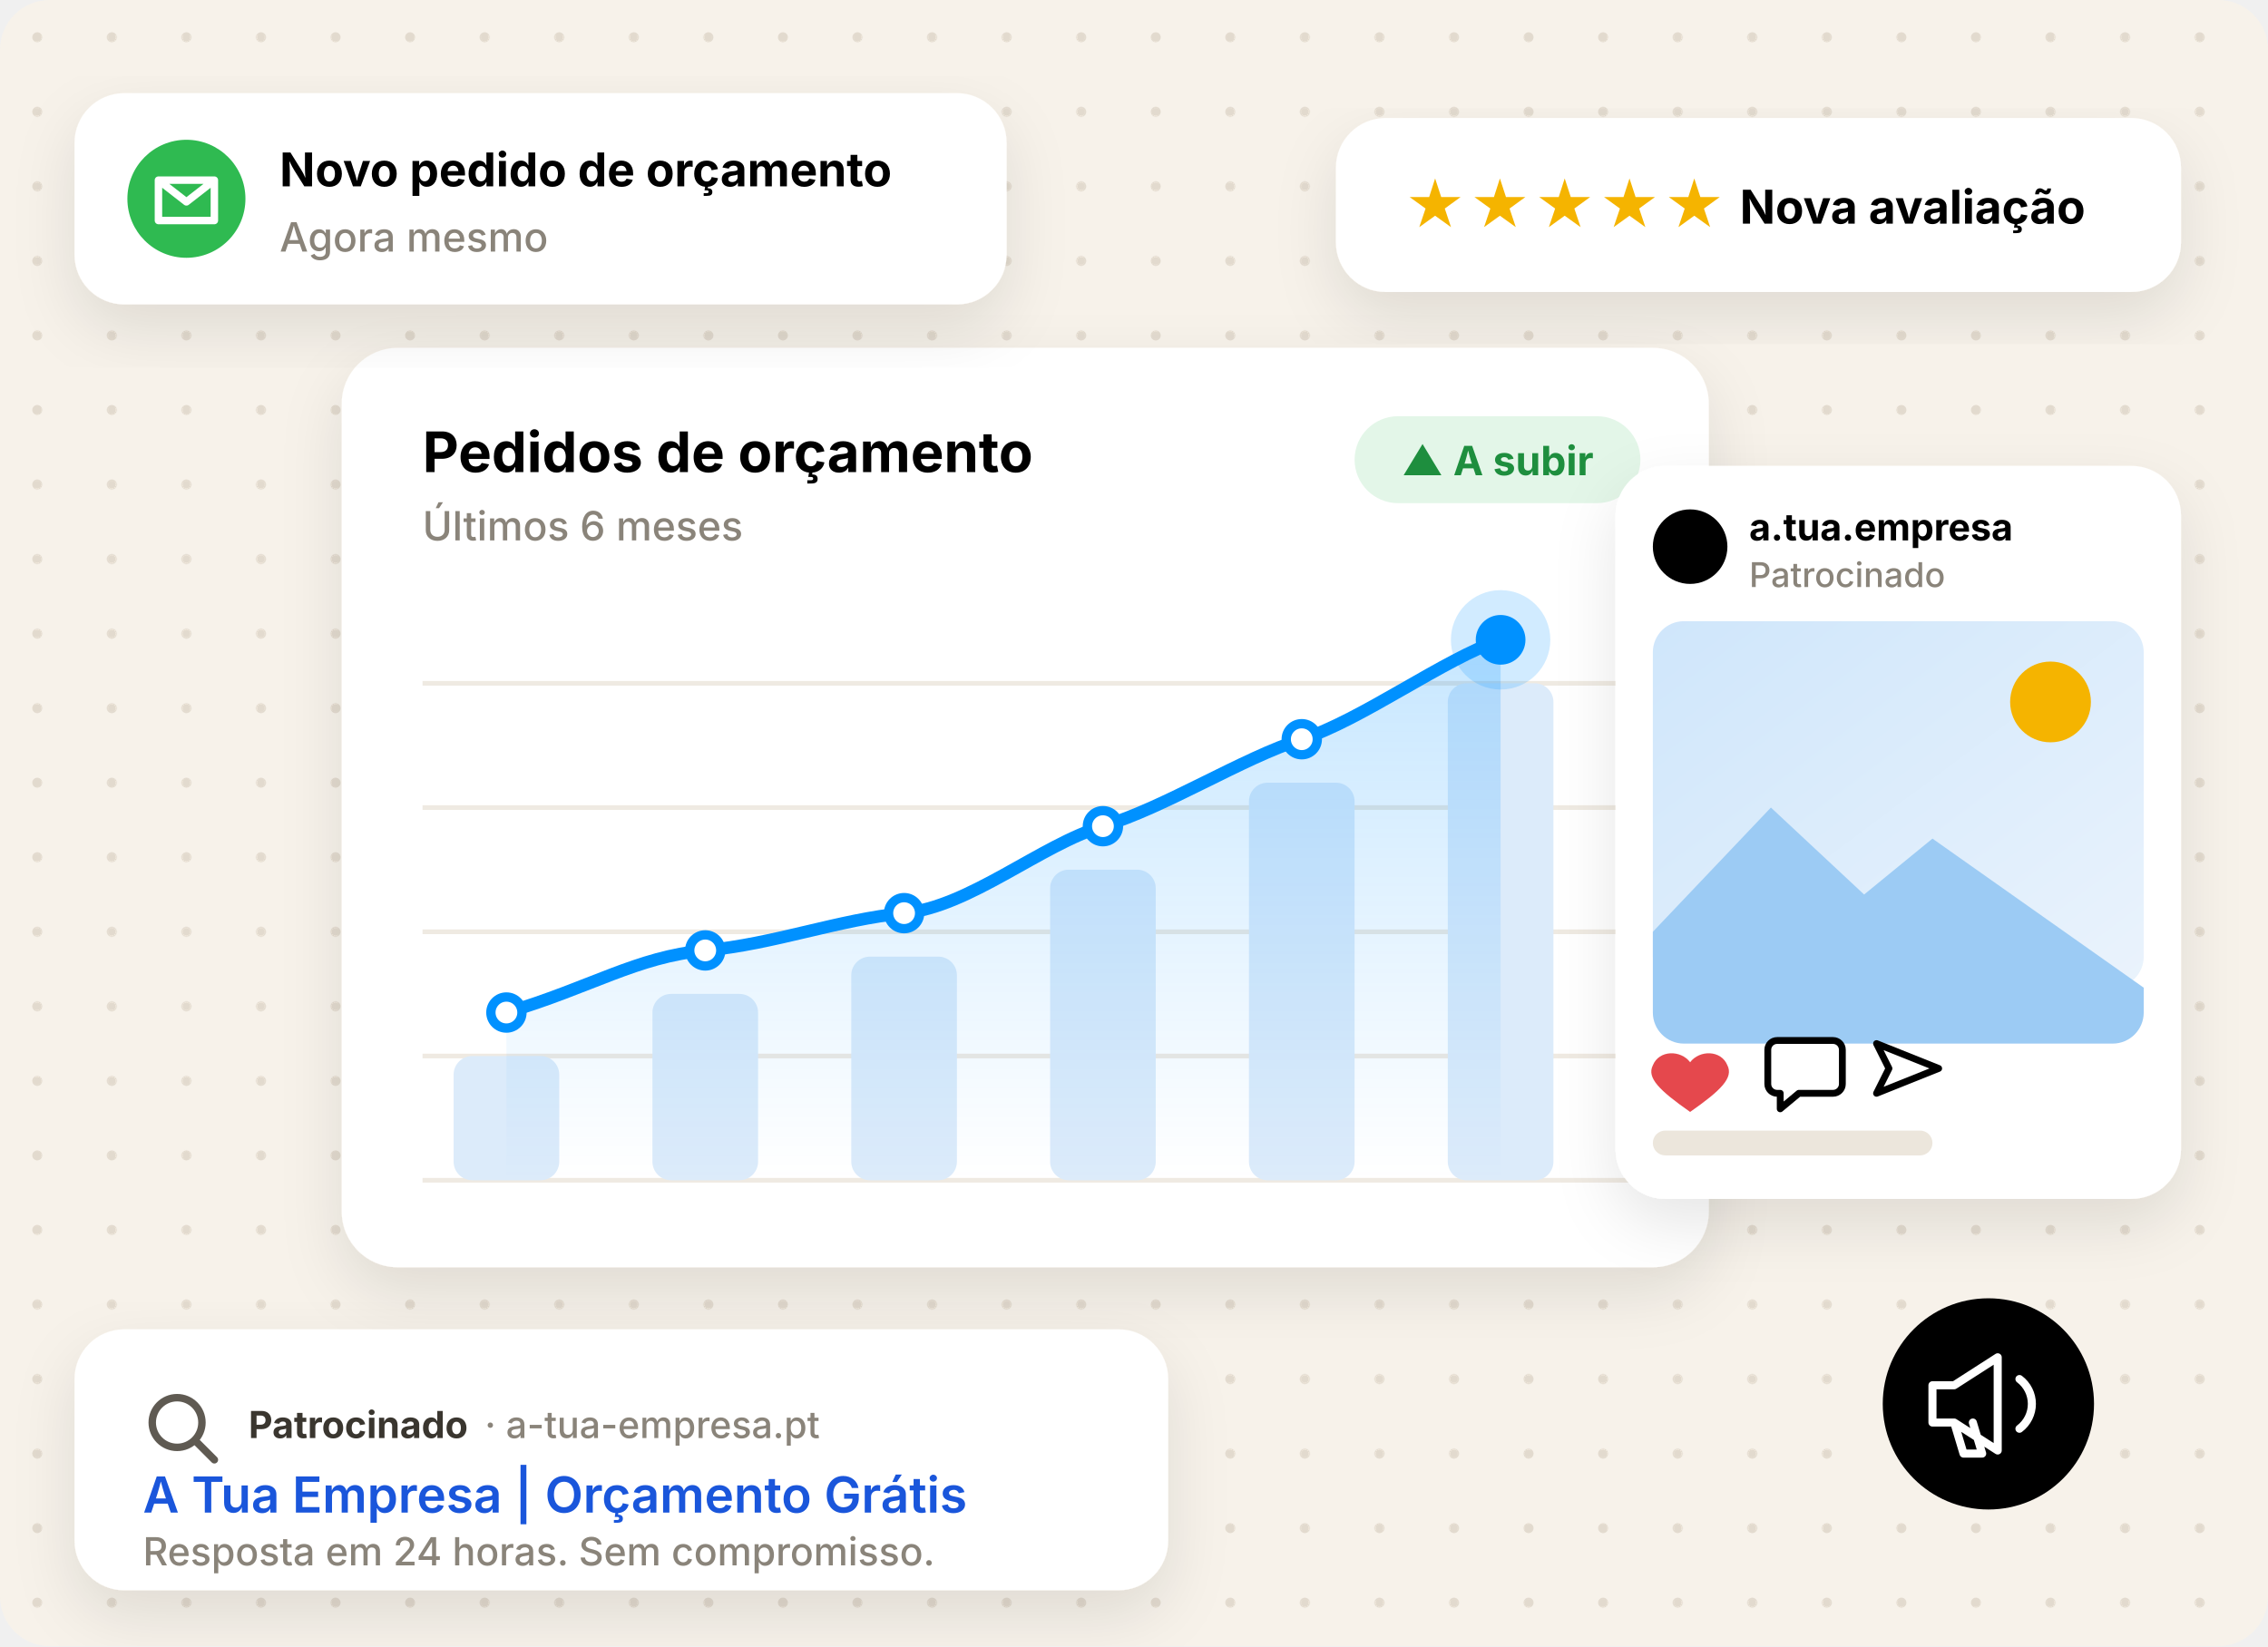
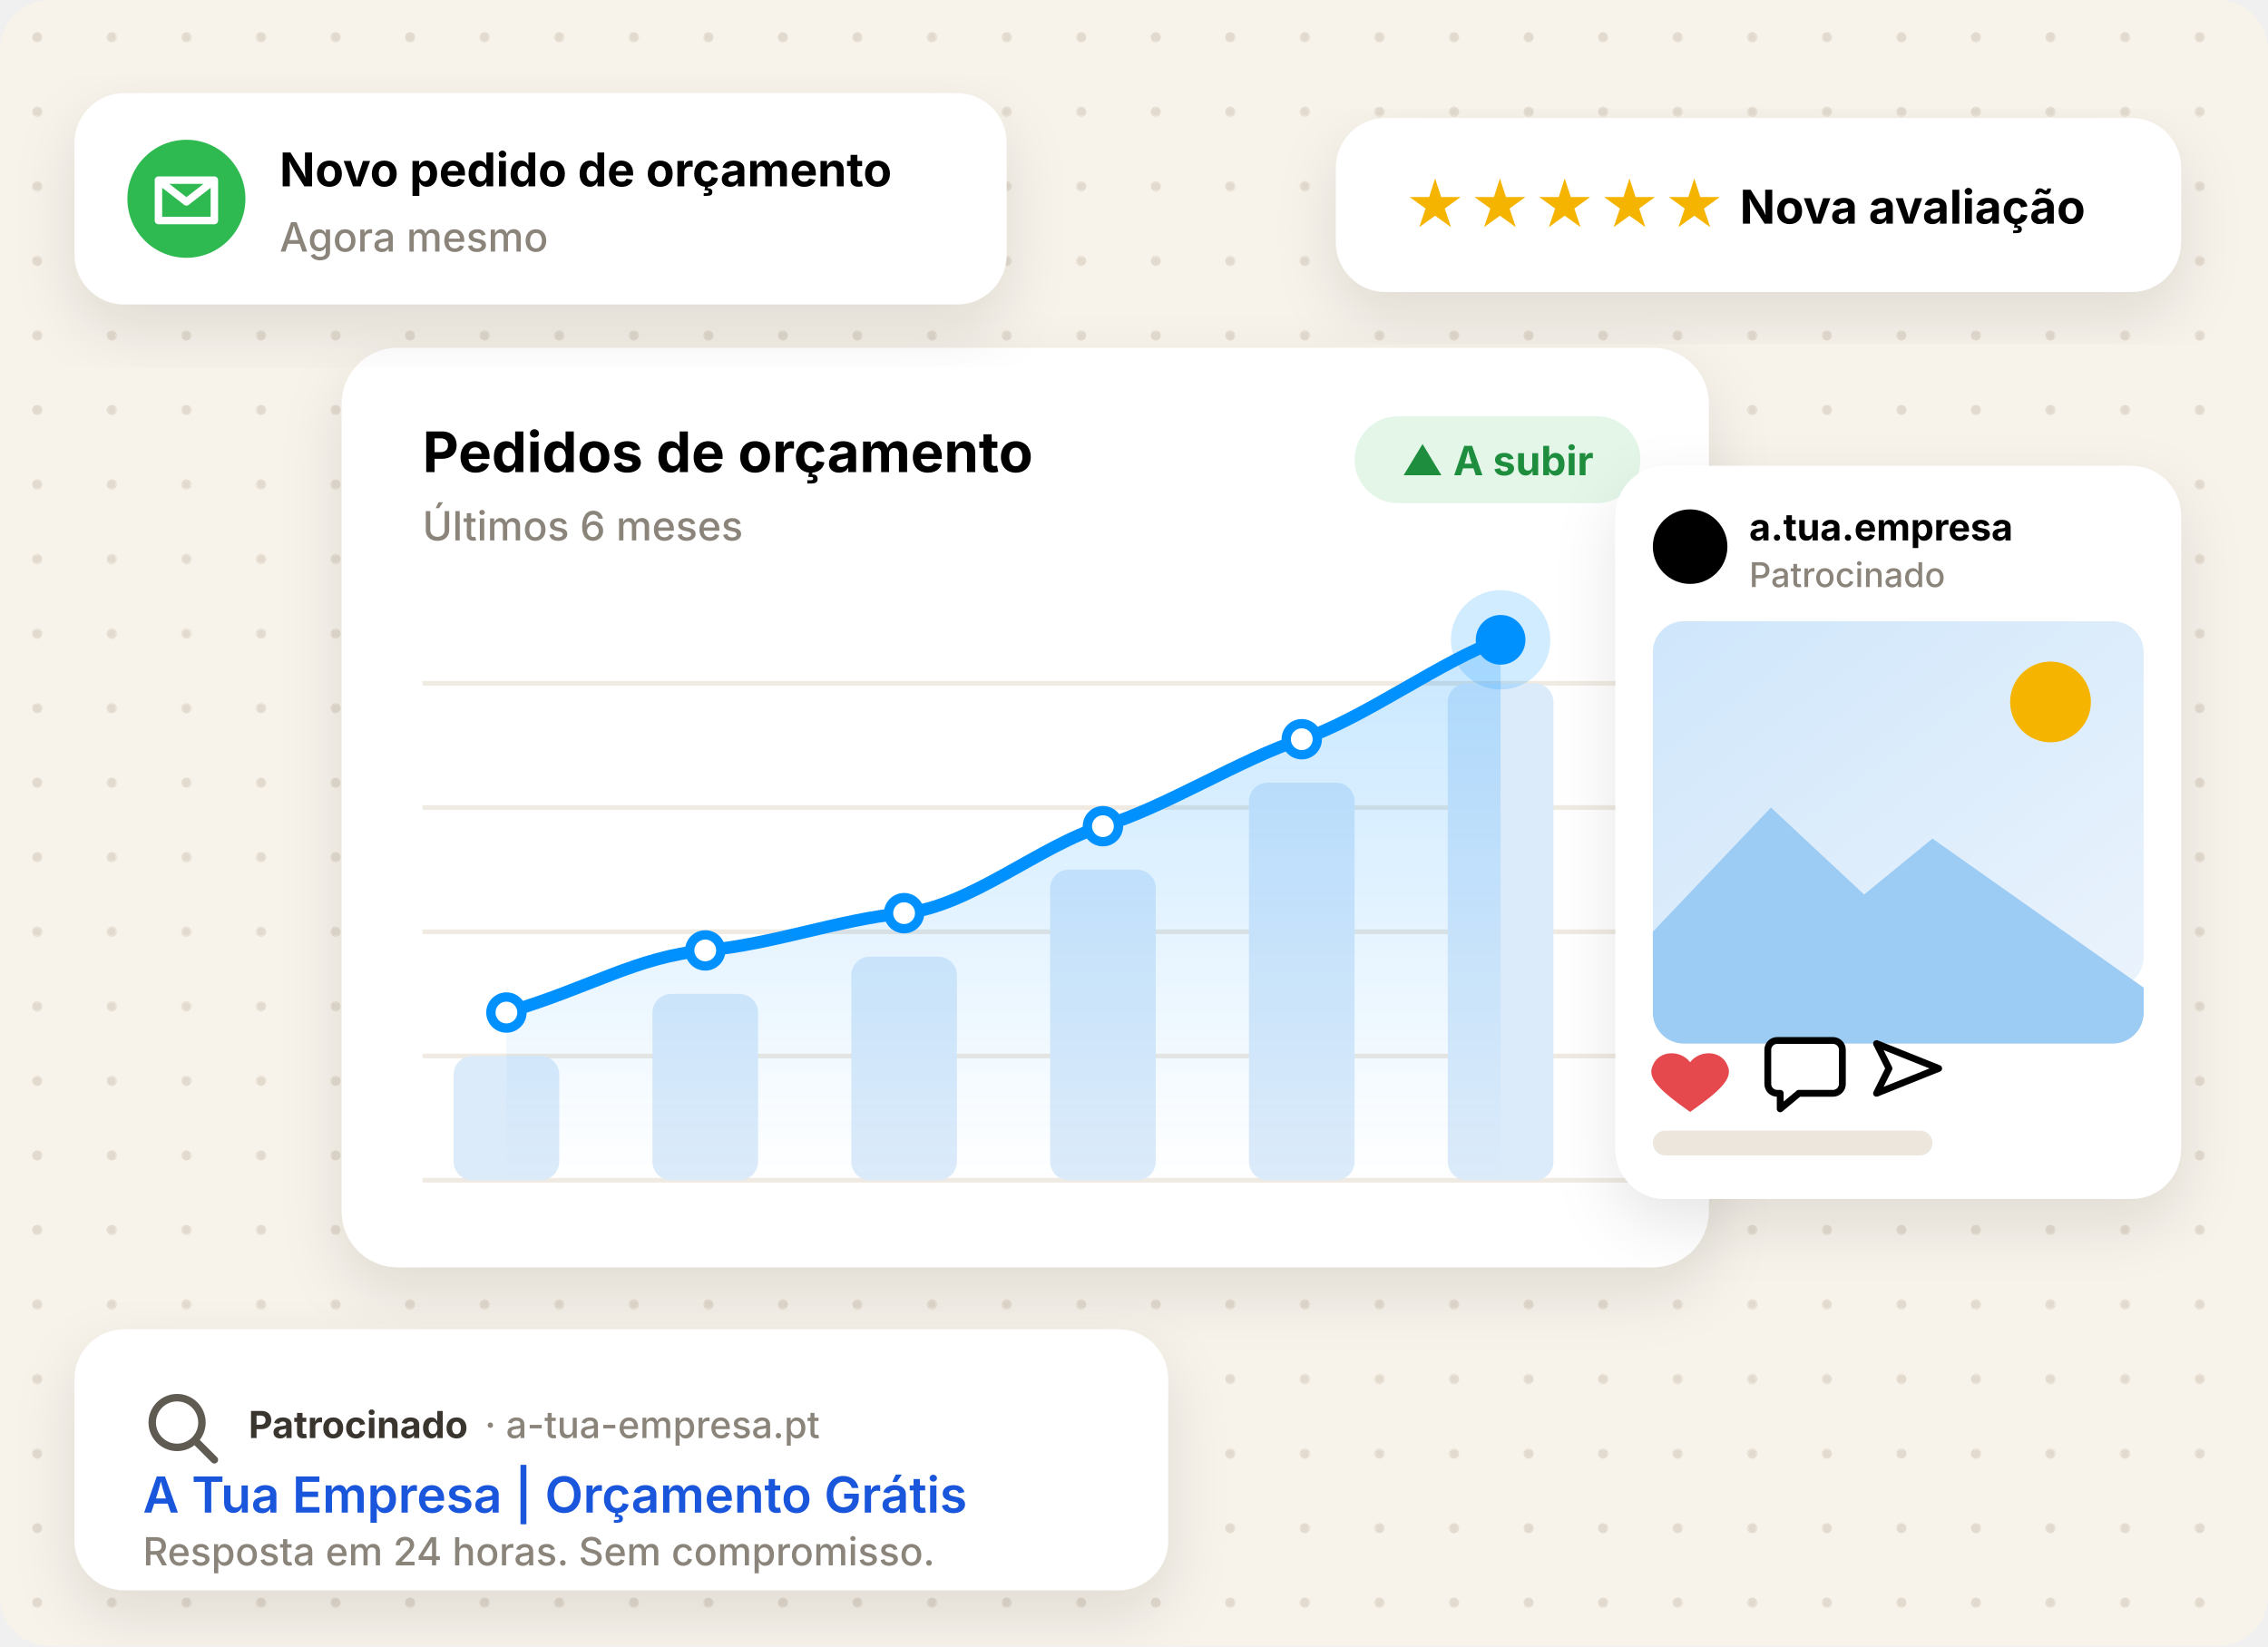
<svg xmlns="http://www.w3.org/2000/svg" viewBox="0 0 730 530" width="730" height="530" role="img" aria-labelledby="t d">
  <defs>
    <clipPath id="c">
      <rect width="730" height="530" rx="16" />
    </clipPath>
    <pattern id="pontos" width="24" height="24" patternUnits="userSpaceOnUse">
      <circle cx="12" cy="12" r="1.6" fill="#E2DACE" />
    </pattern>
    <filter id="s" x="-20%" y="-20%" width="140%" height="150%">
      <feDropShadow dx="0" dy="8" stdDeviation="10" flood-color="#000" flood-opacity=".10" />
    </filter>
    <linearGradient id="area" x1="0" y1="0" x2="0" y2="1">
      <stop offset="0" stop-color="#0091FF" stop-opacity=".22" />
      <stop offset="1" stop-color="#0091FF" stop-opacity="0" />
    </linearGradient>
    <linearGradient id="foto" x1="0" y1="0" x2="1" y2="1">
      <stop offset="0" stop-color="#CFE6FB" />
      <stop offset="1" stop-color="#EAF3FC" />
    </linearGradient>
  </defs>
  <g clip-path="url(#c)" font-family="Inter, 'Segoe UI', Helvetica, Arial, sans-serif">
    <rect width="730" height="530" fill="#F7F2EA" />
    <rect width="730" height="530" fill="url(#pontos)" />
    <g filter="url(#s)">
      <rect x="110" y="112" width="440" height="296" rx="18" fill="#fff" />
    </g>
    <text x="136" y="152" font-size="18" font-weight="700" fill="#000">Pedidos de orçamento</text>
    <text x="136" y="174" font-size="13" font-weight="500" fill="#8A847A">Últimos 6 meses</text>
    <rect x="436" y="134" width="92" height="28" rx="14" fill="#E3F6E8" />
    <text x="482" y="153" font-size="13" font-weight="700" fill="#1E8E3E" text-anchor="middle">▲ A subir</text>
    <g stroke="#EFEAE2" stroke-width="1.5">
      <path d="M136 220H528M136 260H528M136 300H528M136 340H528M136 380H528" />
    </g>
    <g fill="#DCEBFA">
      <rect x="146" y="340" width="34" height="40" rx="6" />
      <rect x="210" y="320" width="34" height="60" rx="6" />
      <rect x="274" y="308" width="34" height="72" rx="6" />
      <rect x="338" y="280" width="34" height="100" rx="6" />
      <rect x="402" y="252" width="34" height="128" rx="6" />
      <rect x="466" y="220" width="34" height="160" rx="6" />
    </g>
    <path d="M163 326C190 318 205 308 227 306S270 296 291 294 335 272 355 266 400 244 419 238 465 212 483 206L483 380H163Z" fill="url(#area)" />
    <path d="M163 326C190 318 205 308 227 306S270 296 291 294 335 272 355 266 400 244 419 238 465 212 483 206" fill="none" stroke="#0091FF" stroke-width="4" stroke-linecap="round" />
    <g fill="#fff" stroke="#0091FF" stroke-width="3">
      <circle cx="163" cy="326" r="5" />
      <circle cx="227" cy="306" r="5" />
      <circle cx="291" cy="294" r="5" />
      <circle cx="355" cy="266" r="5" />
      <circle cx="419" cy="238" r="5" />
    </g>
    <circle cx="483" cy="206" r="16" fill="#0091FF" opacity=".18" />
    <circle cx="483" cy="206" r="8" fill="#0091FF" />
    <g filter="url(#s)">
      <rect x="520" y="150" width="182" height="236" rx="16" fill="#fff" />
    </g>
    <circle cx="544" cy="176" r="12" fill="#000" />
    <text x="563" y="174" font-size="12" font-weight="700" fill="#000">a.tua.empresa</text>
    <text x="563" y="189" font-size="11" font-weight="500" fill="#8A847A">Patrocinado</text>
    <rect x="532" y="200" width="158" height="118" rx="10" fill="url(#foto)" />
    <circle cx="660" cy="226" r="13" fill="#F5B400" />
    <path d="M532 300l38-40 30 28 22-18 68 48v8a10 10 0 0 1-10 10H542a10 10 0 0 1-10-10z" fill="#9CCBF4" />
    <path d="M544 342c-3-4-10-4-12 1-2 4 2 8 12 15 10-7 14-11 12-15-2-5-9-5-12-1z" fill="#E5484D" />
    <path d="M572 335h18a3 3 0 0 1 3 3v11a3 3 0 0 1-3 3h-11l-6 5v-5h-1a3 3 0 0 1-3-3v-11a3 3 0 0 1 3-3z" fill="none" stroke="#000" stroke-width="2.2" stroke-linejoin="round" />
    <path d="M604 336l20 8-20 8 4-8z" fill="none" stroke="#000" stroke-width="2.2" stroke-linejoin="round" />
    <rect x="532" y="364" width="90" height="8" rx="4" fill="#ECE6DC" />
    <g filter="url(#s)">
      <rect x="24" y="30" width="300" height="68" rx="16" fill="#fff" />
    </g>
    <circle cx="60" cy="64" r="19" fill="#2FBA51" />
    <path d="M51 58h18v13H51zM51 58l9 7 9-7" fill="none" stroke="#fff" stroke-width="2.4" stroke-linejoin="round" />
    <text x="90" y="60" font-size="15" font-weight="700" fill="#000">Novo pedido de orçamento</text>
    <text x="90" y="81" font-size="13" font-weight="500" fill="#8A847A">Agora mesmo</text>
    <g filter="url(#s)">
      <rect x="430" y="38" width="272" height="56" rx="16" fill="#fff" />
    </g>
    <text x="452" y="73" font-size="19" fill="#F5B400" letter-spacing="1">★★★★★</text>
    <text x="560" y="72" font-size="15" font-weight="700" fill="#000">Nova avaliação</text>
    <g filter="url(#s)">
      <rect x="24" y="428" width="352" height="84" rx="16" fill="#fff" />
    </g>
    <circle cx="57" cy="458" r="8" fill="none" stroke="#5F5A52" stroke-width="2.4" />
    <path d="M63 464l6 6" stroke="#5F5A52" stroke-width="2.4" stroke-linecap="round" />
    <text x="80" y="463" font-size="12" font-weight="700" fill="#3A362F">Patrocinado</text>
    <text x="156" y="463" font-size="12" font-weight="500" fill="#8A847A">· a-tua-empresa.pt</text>
    <text x="46" y="487" font-size="16" font-weight="600" fill="#1A56DB">A Tua Empresa | Orçamento Grátis</text>
    <text x="46" y="504" font-size="12.5" font-weight="500" fill="#8A847A">Resposta em 24 horas. Sem compromisso.</text>
-     <circle cx="640" cy="452" r="34" fill="#000" />
-     <path d="M622 446v12h7l14 9v-30l-14 9zM629 458l3 10h6l-3-10M650 444a10 10 0 0 1 0 16" fill="none" stroke="#fff" stroke-width="2.6" stroke-linejoin="round" stroke-linecap="round" />
  </g>
</svg>
